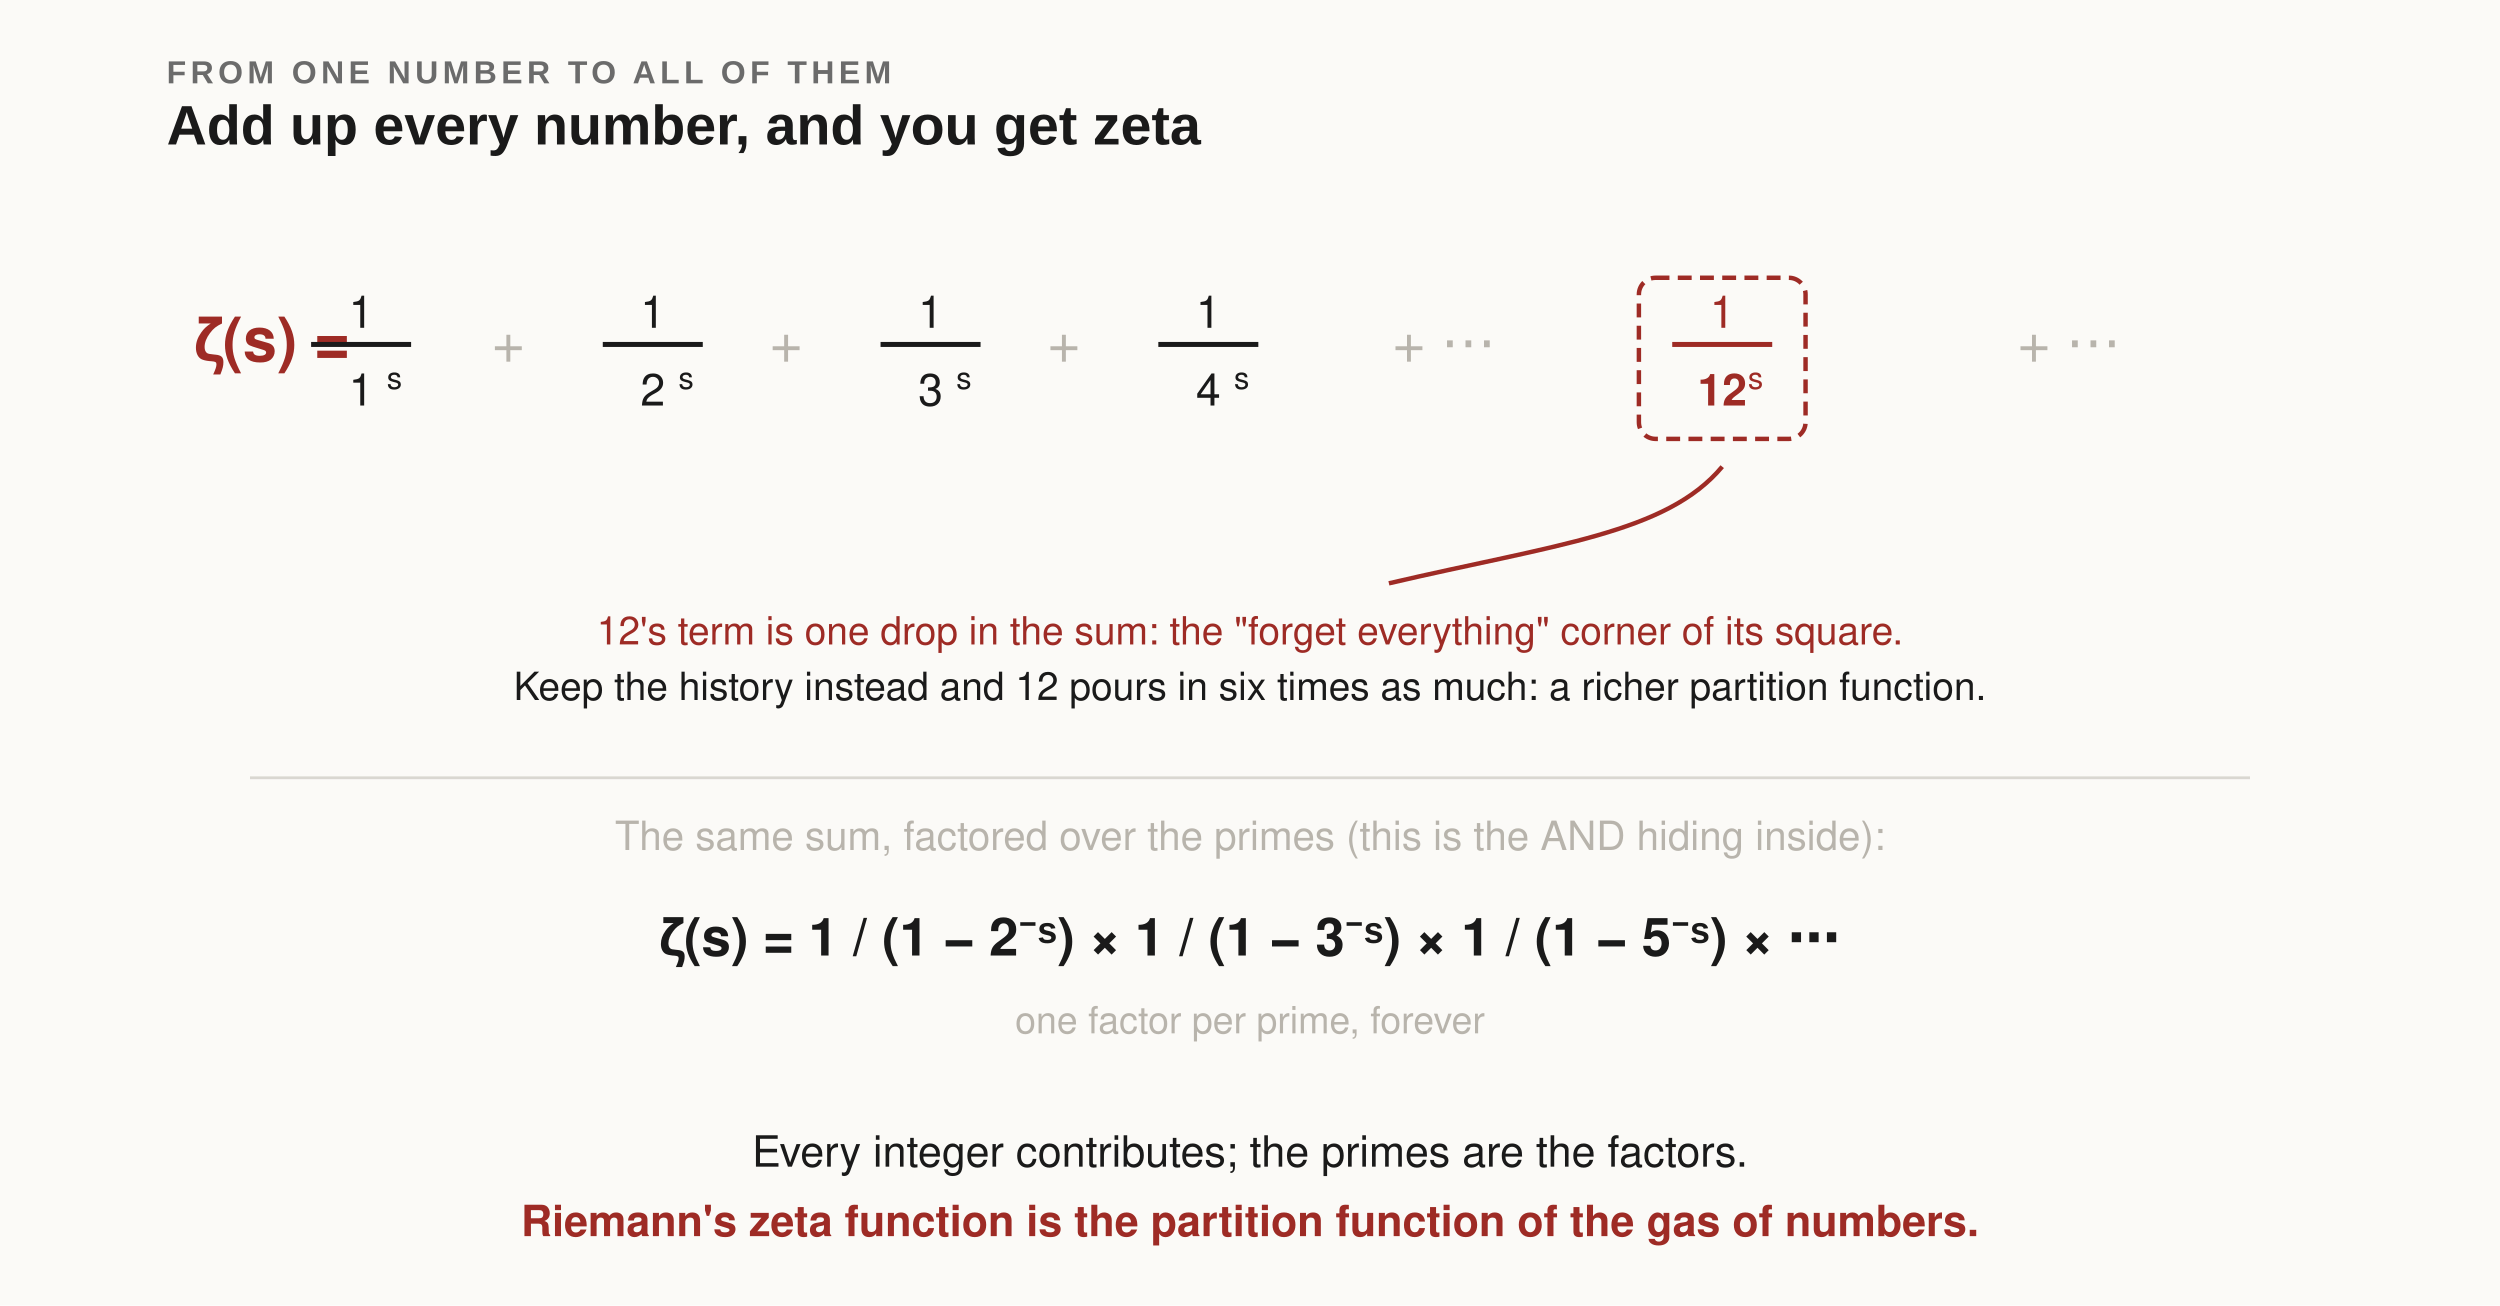
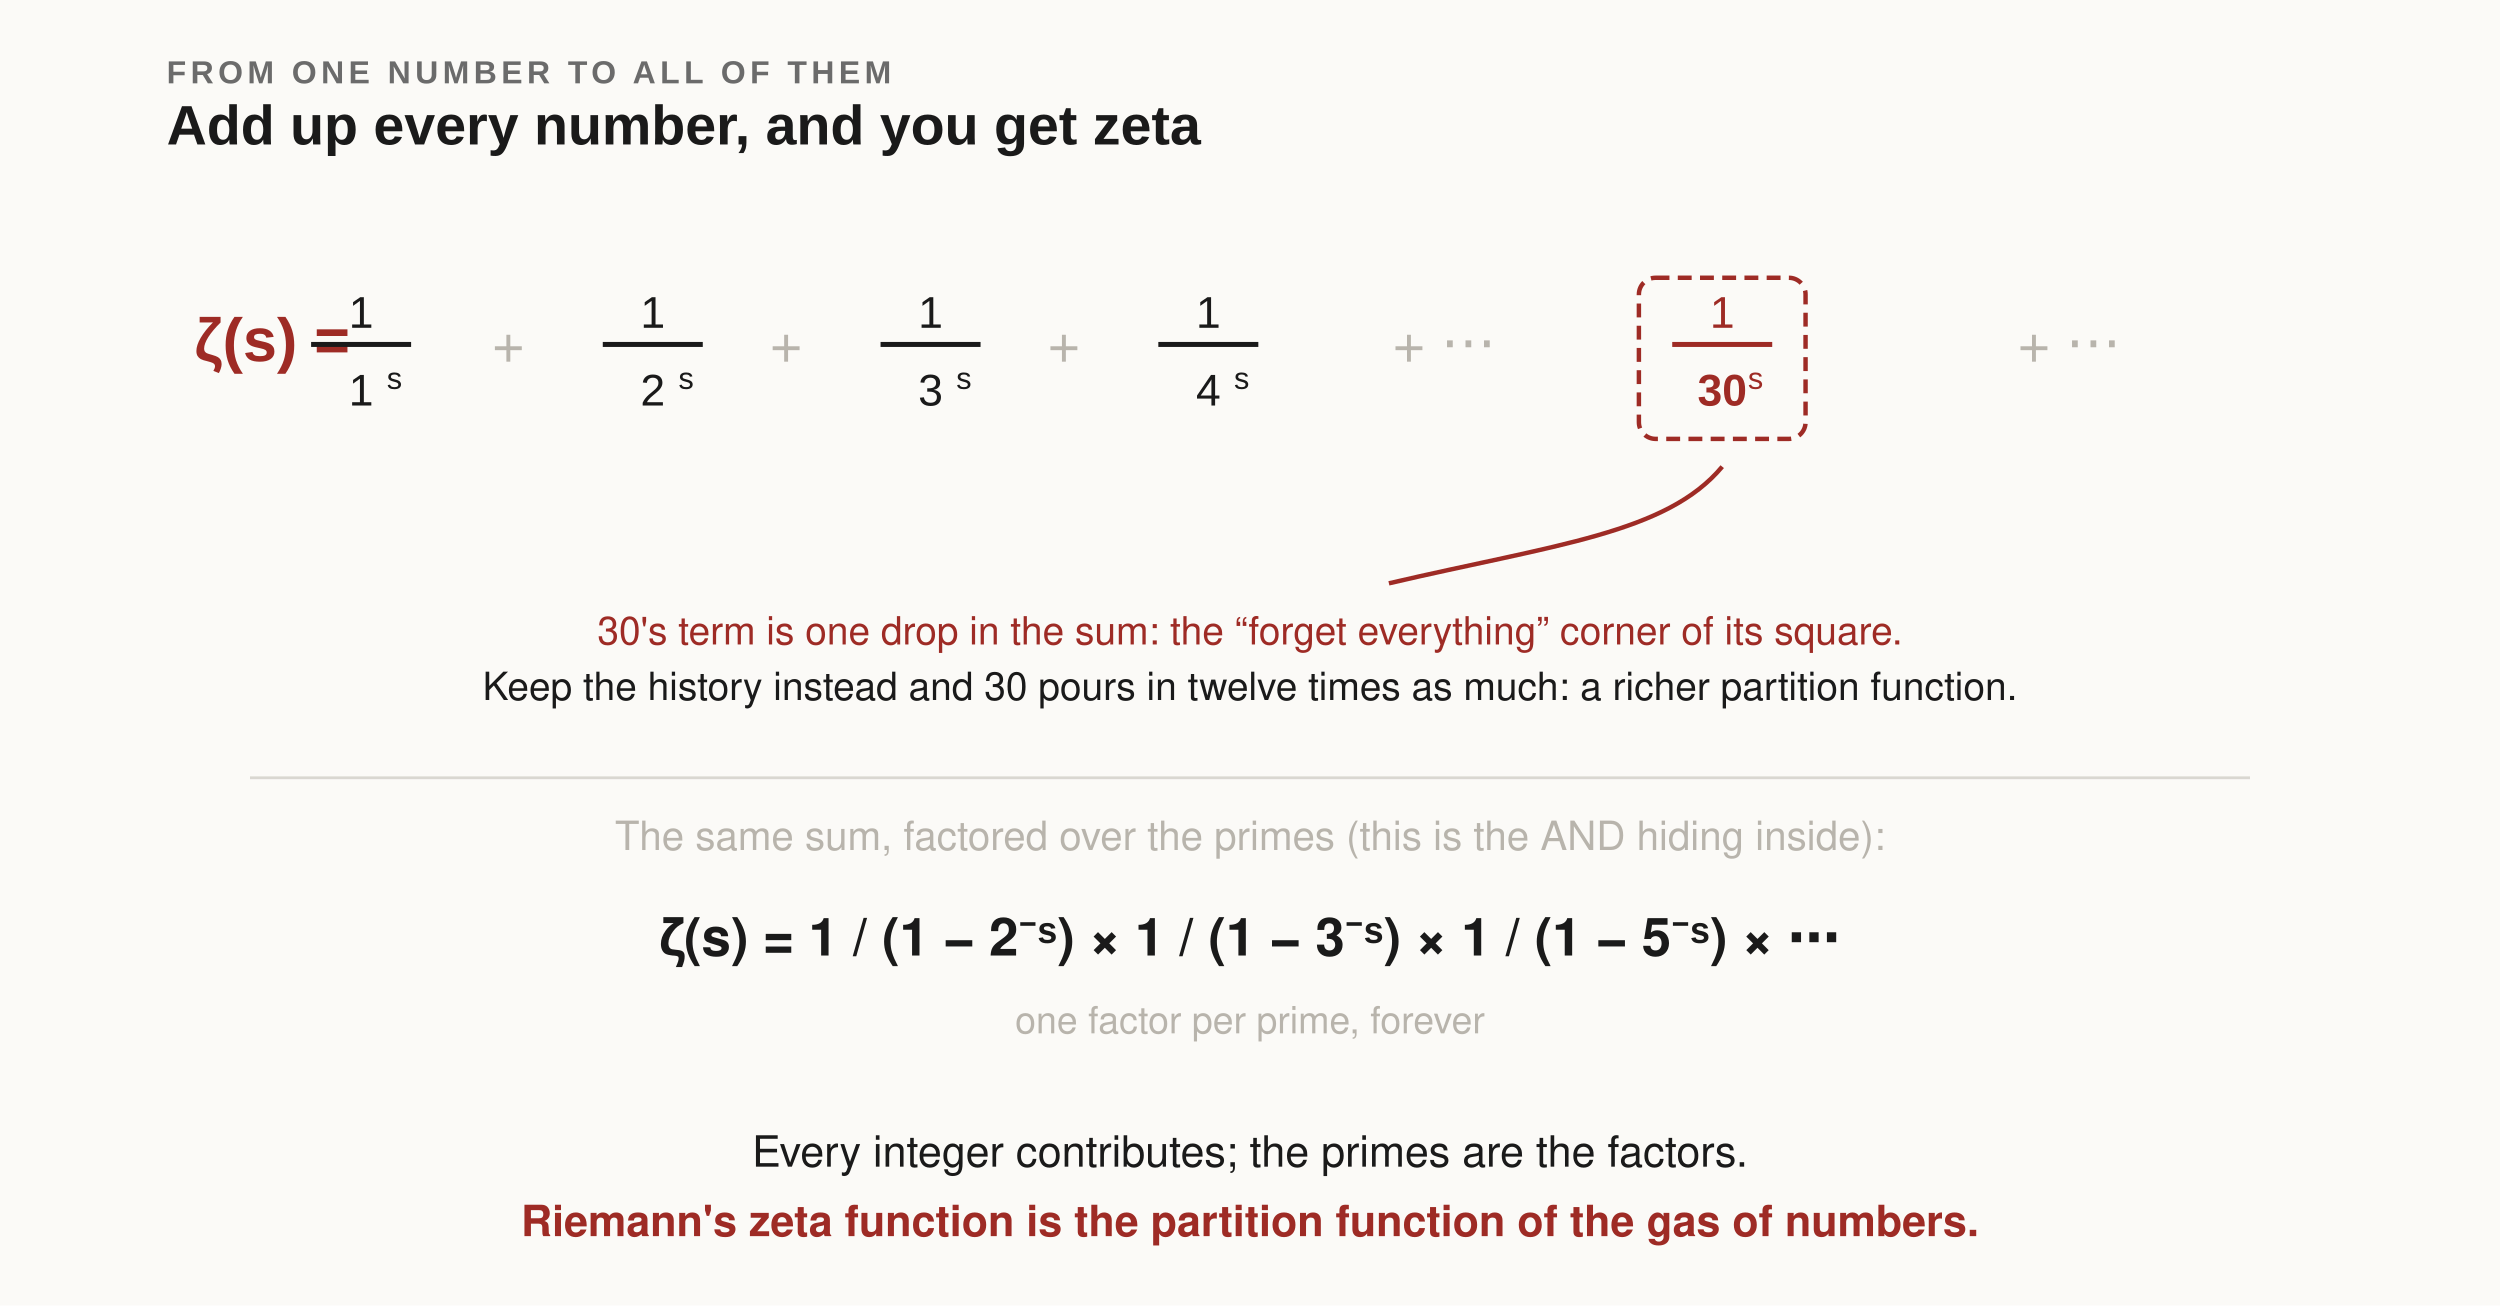
<svg xmlns="http://www.w3.org/2000/svg" viewBox="0 0 900 470" font-family="'Helvetica Neue', 'Arial Narrow', Helvetica, Arial, sans-serif">
  <rect width="900" height="470" fill="#FBFAF7" />
  <text x="60" y="30" font-size="11.5" fill="#6B6B6B" text-anchor="start" font-weight="bold" font-family="'Helvetica Neue Condensed', 'Arial Narrow', 'Helvetica Neue', Arial, sans-serif" letter-spacing="1.6" style="font-variant-numeric:tabular-nums">FROM ONE NUMBER TO ALL OF THEM</text>
  <text x="60" y="52" font-size="20" fill="#1A1A1A" text-anchor="start" font-weight="bold" font-family="'Helvetica Neue Condensed', 'Arial Narrow', 'Helvetica Neue', Arial, sans-serif" style="font-variant-numeric:tabular-nums">Add up every number, and you get zeta</text>
-   <text x="70" y="130" font-size="22" fill="#9E2B25" text-anchor="start" font-weight="bold" style="font-variant-numeric:tabular-nums">ζ(s) =</text>
+   <text x="70" y="130" font-size="22" fill="#9E2B25" text-anchor="start" font-weight="bold" font-family="'Helvetica Neue Condensed', 'Arial Narrow', 'Helvetica Neue', Arial, sans-serif" style="font-variant-numeric:tabular-nums">ζ(s) =</text>
  <line x1="112" y1="124" x2="148" y2="124" stroke="#1A1A1A" stroke-width="1.8" />
-   <text x="130" y="118" font-size="16" fill="#1A1A1A" text-anchor="middle" font-weight="normal" style="font-variant-numeric:tabular-nums">1</text>
-   <text x="130" y="146" font-size="16" fill="#1A1A1A" text-anchor="middle" font-weight="normal" style="font-variant-numeric:tabular-nums">1</text>
-   <text x="142" y="140" font-size="11" fill="#1A1A1A" text-anchor="middle" font-weight="normal" style="font-variant-numeric:tabular-nums">s</text>
+   <text x="130" y="118" font-size="16" fill="#1A1A1A" text-anchor="middle" font-weight="normal" font-family="'Helvetica Neue Condensed', 'Arial Narrow', 'Helvetica Neue', Arial, sans-serif" style="font-variant-numeric:tabular-nums">1</text>
+   <text x="130" y="146" font-size="16" fill="#1A1A1A" text-anchor="middle" font-weight="normal" font-family="'Helvetica Neue Condensed', 'Arial Narrow', 'Helvetica Neue', Arial, sans-serif" style="font-variant-numeric:tabular-nums">1</text>
+   <text x="142" y="140" font-size="11" fill="#1A1A1A" text-anchor="middle" font-weight="normal" font-family="'Helvetica Neue Condensed', 'Arial Narrow', 'Helvetica Neue', Arial, sans-serif" style="font-variant-numeric:tabular-nums">s</text>
  <text x="183" y="130" font-size="20" fill="#B8B4AC" text-anchor="middle" font-weight="normal" style="font-variant-numeric:tabular-nums">+</text>
  <line x1="217" y1="124" x2="253" y2="124" stroke="#1A1A1A" stroke-width="1.8" />
-   <text x="235" y="118" font-size="16" fill="#1A1A1A" text-anchor="middle" font-weight="normal" style="font-variant-numeric:tabular-nums">1</text>
-   <text x="235" y="146" font-size="16" fill="#1A1A1A" text-anchor="middle" font-weight="normal" style="font-variant-numeric:tabular-nums">2</text>
-   <text x="247" y="140" font-size="11" fill="#1A1A1A" text-anchor="middle" font-weight="normal" style="font-variant-numeric:tabular-nums">s</text>
+   <text x="235" y="118" font-size="16" fill="#1A1A1A" text-anchor="middle" font-weight="normal" font-family="'Helvetica Neue Condensed', 'Arial Narrow', 'Helvetica Neue', Arial, sans-serif" style="font-variant-numeric:tabular-nums">1</text>
+   <text x="235" y="146" font-size="16" fill="#1A1A1A" text-anchor="middle" font-weight="normal" font-family="'Helvetica Neue Condensed', 'Arial Narrow', 'Helvetica Neue', Arial, sans-serif" style="font-variant-numeric:tabular-nums">2</text>
+   <text x="247" y="140" font-size="11" fill="#1A1A1A" text-anchor="middle" font-weight="normal" font-family="'Helvetica Neue Condensed', 'Arial Narrow', 'Helvetica Neue', Arial, sans-serif" style="font-variant-numeric:tabular-nums">s</text>
  <text x="283" y="130" font-size="20" fill="#B8B4AC" text-anchor="middle" font-weight="normal" style="font-variant-numeric:tabular-nums">+</text>
  <line x1="317" y1="124" x2="353" y2="124" stroke="#1A1A1A" stroke-width="1.8" />
-   <text x="335" y="118" font-size="16" fill="#1A1A1A" text-anchor="middle" font-weight="normal" style="font-variant-numeric:tabular-nums">1</text>
-   <text x="335" y="146" font-size="16" fill="#1A1A1A" text-anchor="middle" font-weight="normal" style="font-variant-numeric:tabular-nums">3</text>
-   <text x="347" y="140" font-size="11" fill="#1A1A1A" text-anchor="middle" font-weight="normal" style="font-variant-numeric:tabular-nums">s</text>
+   <text x="335" y="118" font-size="16" fill="#1A1A1A" text-anchor="middle" font-weight="normal" font-family="'Helvetica Neue Condensed', 'Arial Narrow', 'Helvetica Neue', Arial, sans-serif" style="font-variant-numeric:tabular-nums">1</text>
+   <text x="335" y="146" font-size="16" fill="#1A1A1A" text-anchor="middle" font-weight="normal" font-family="'Helvetica Neue Condensed', 'Arial Narrow', 'Helvetica Neue', Arial, sans-serif" style="font-variant-numeric:tabular-nums">3</text>
+   <text x="347" y="140" font-size="11" fill="#1A1A1A" text-anchor="middle" font-weight="normal" font-family="'Helvetica Neue Condensed', 'Arial Narrow', 'Helvetica Neue', Arial, sans-serif" style="font-variant-numeric:tabular-nums">s</text>
  <text x="383" y="130" font-size="20" fill="#B8B4AC" text-anchor="middle" font-weight="normal" style="font-variant-numeric:tabular-nums">+</text>
  <line x1="417" y1="124" x2="453" y2="124" stroke="#1A1A1A" stroke-width="1.8" />
-   <text x="435" y="118" font-size="16" fill="#1A1A1A" text-anchor="middle" font-weight="normal" style="font-variant-numeric:tabular-nums">1</text>
-   <text x="435" y="146" font-size="16" fill="#1A1A1A" text-anchor="middle" font-weight="normal" style="font-variant-numeric:tabular-nums">4</text>
-   <text x="447" y="140" font-size="11" fill="#1A1A1A" text-anchor="middle" font-weight="normal" style="font-variant-numeric:tabular-nums">s</text>
+   <text x="435" y="118" font-size="16" fill="#1A1A1A" text-anchor="middle" font-weight="normal" font-family="'Helvetica Neue Condensed', 'Arial Narrow', 'Helvetica Neue', Arial, sans-serif" style="font-variant-numeric:tabular-nums">1</text>
+   <text x="435" y="146" font-size="16" fill="#1A1A1A" text-anchor="middle" font-weight="normal" font-family="'Helvetica Neue Condensed', 'Arial Narrow', 'Helvetica Neue', Arial, sans-serif" style="font-variant-numeric:tabular-nums">4</text>
+   <text x="447" y="140" font-size="11" fill="#1A1A1A" text-anchor="middle" font-weight="normal" font-family="'Helvetica Neue Condensed', 'Arial Narrow', 'Helvetica Neue', Arial, sans-serif" style="font-variant-numeric:tabular-nums">s</text>
  <text x="520" y="130" font-size="20" fill="#B8B4AC" text-anchor="middle" font-weight="normal" style="font-variant-numeric:tabular-nums">+  ⋯</text>
  <line x1="602" y1="124" x2="638" y2="124" stroke="#9E2B25" stroke-width="1.8" />
-   <text x="620" y="118" font-size="16" fill="#9E2B25" text-anchor="middle" font-weight="normal" style="font-variant-numeric:tabular-nums">1</text>
-   <text x="620" y="146" font-size="16" fill="#9E2B25" text-anchor="middle" font-weight="bold" style="font-variant-numeric:tabular-nums">12</text>
-   <text x="632" y="140" font-size="11" fill="#9E2B25" text-anchor="middle" font-weight="normal" style="font-variant-numeric:tabular-nums">s</text>
+   <text x="620" y="118" font-size="16" fill="#9E2B25" text-anchor="middle" font-weight="normal" font-family="'Helvetica Neue Condensed', 'Arial Narrow', 'Helvetica Neue', Arial, sans-serif" style="font-variant-numeric:tabular-nums">1</text>
+   <text x="620" y="146" font-size="16" fill="#9E2B25" text-anchor="middle" font-weight="bold" font-family="'Helvetica Neue Condensed', 'Arial Narrow', 'Helvetica Neue', Arial, sans-serif" style="font-variant-numeric:tabular-nums">30</text>
+   <text x="632" y="140" font-size="11" fill="#9E2B25" text-anchor="middle" font-weight="normal" font-family="'Helvetica Neue Condensed', 'Arial Narrow', 'Helvetica Neue', Arial, sans-serif" style="font-variant-numeric:tabular-nums">s</text>
  <rect x="590" y="100" width="60" height="58" rx="6" fill="none" stroke="#9E2B25" stroke-width="1.6" stroke-dasharray="5 3" />
  <text x="745" y="130" font-size="20" fill="#B8B4AC" text-anchor="middle" font-weight="normal" style="font-variant-numeric:tabular-nums">+  ⋯</text>
  <path d="M 620 168 C 600 192 560 196 500 210" fill="none" stroke="#9E2B25" stroke-width="1.6" />
-   <text x="450.0" y="232" font-size="14" fill="#9E2B25" text-anchor="middle" font-weight="normal" style="font-variant-numeric:tabular-nums">12's term is one drop in the sum: the "forget everything" corner of its square.</text>
-   <text x="450.0" y="252" font-size="14" fill="#1A1A1A" text-anchor="middle" font-weight="normal" style="font-variant-numeric:tabular-nums">Keep the history instead and 12 pours in six times as much: a richer partition function.</text>
+   <text x="450.0" y="232" font-size="14" fill="#9E2B25" text-anchor="middle" font-weight="normal" style="font-variant-numeric:tabular-nums">30's term is one drop in the sum: the “forget everything” corner of its square.</text>
+   <text x="450.0" y="252" font-size="14" fill="#1A1A1A" text-anchor="middle" font-weight="normal" style="font-variant-numeric:tabular-nums">Keep the history instead and 30 pours in twelve times as much: a richer partition function.</text>
  <line x1="90" y1="280" x2="810" y2="280" stroke="#B8B4AC" stroke-width="1" opacity="0.5" />
  <text x="450.0" y="306" font-size="14.5" fill="#B8B4AC" text-anchor="middle" font-weight="normal" style="font-variant-numeric:tabular-nums">The same sum, factored over the primes (this is the AND hiding inside):</text>
  <text x="450.0" y="344" font-size="19" fill="#1A1A1A" text-anchor="middle" font-weight="bold" style="font-variant-numeric:tabular-nums">ζ(s)  =  1 / (1 − 2⁻ˢ)  ×  1 / (1 − 3⁻ˢ)  ×  1 / (1 − 5⁻ˢ)  ×  ⋯</text>
  <text x="450.0" y="372" font-size="13.5" fill="#B8B4AC" text-anchor="middle" font-weight="normal" style="font-variant-numeric:tabular-nums">one factor per prime, forever</text>
  <text x="450.0" y="420" font-size="15.5" fill="#1A1A1A" text-anchor="middle" font-weight="normal" style="font-variant-numeric:tabular-nums">Every integer contributes; the primes are the factors.</text>
  <text x="450.0" y="445" font-size="15.5" fill="#9E2B25" text-anchor="middle" font-weight="bold" style="font-variant-numeric:tabular-nums">Riemann's zeta function is the partition function of the gas of numbers.</text>
</svg>
